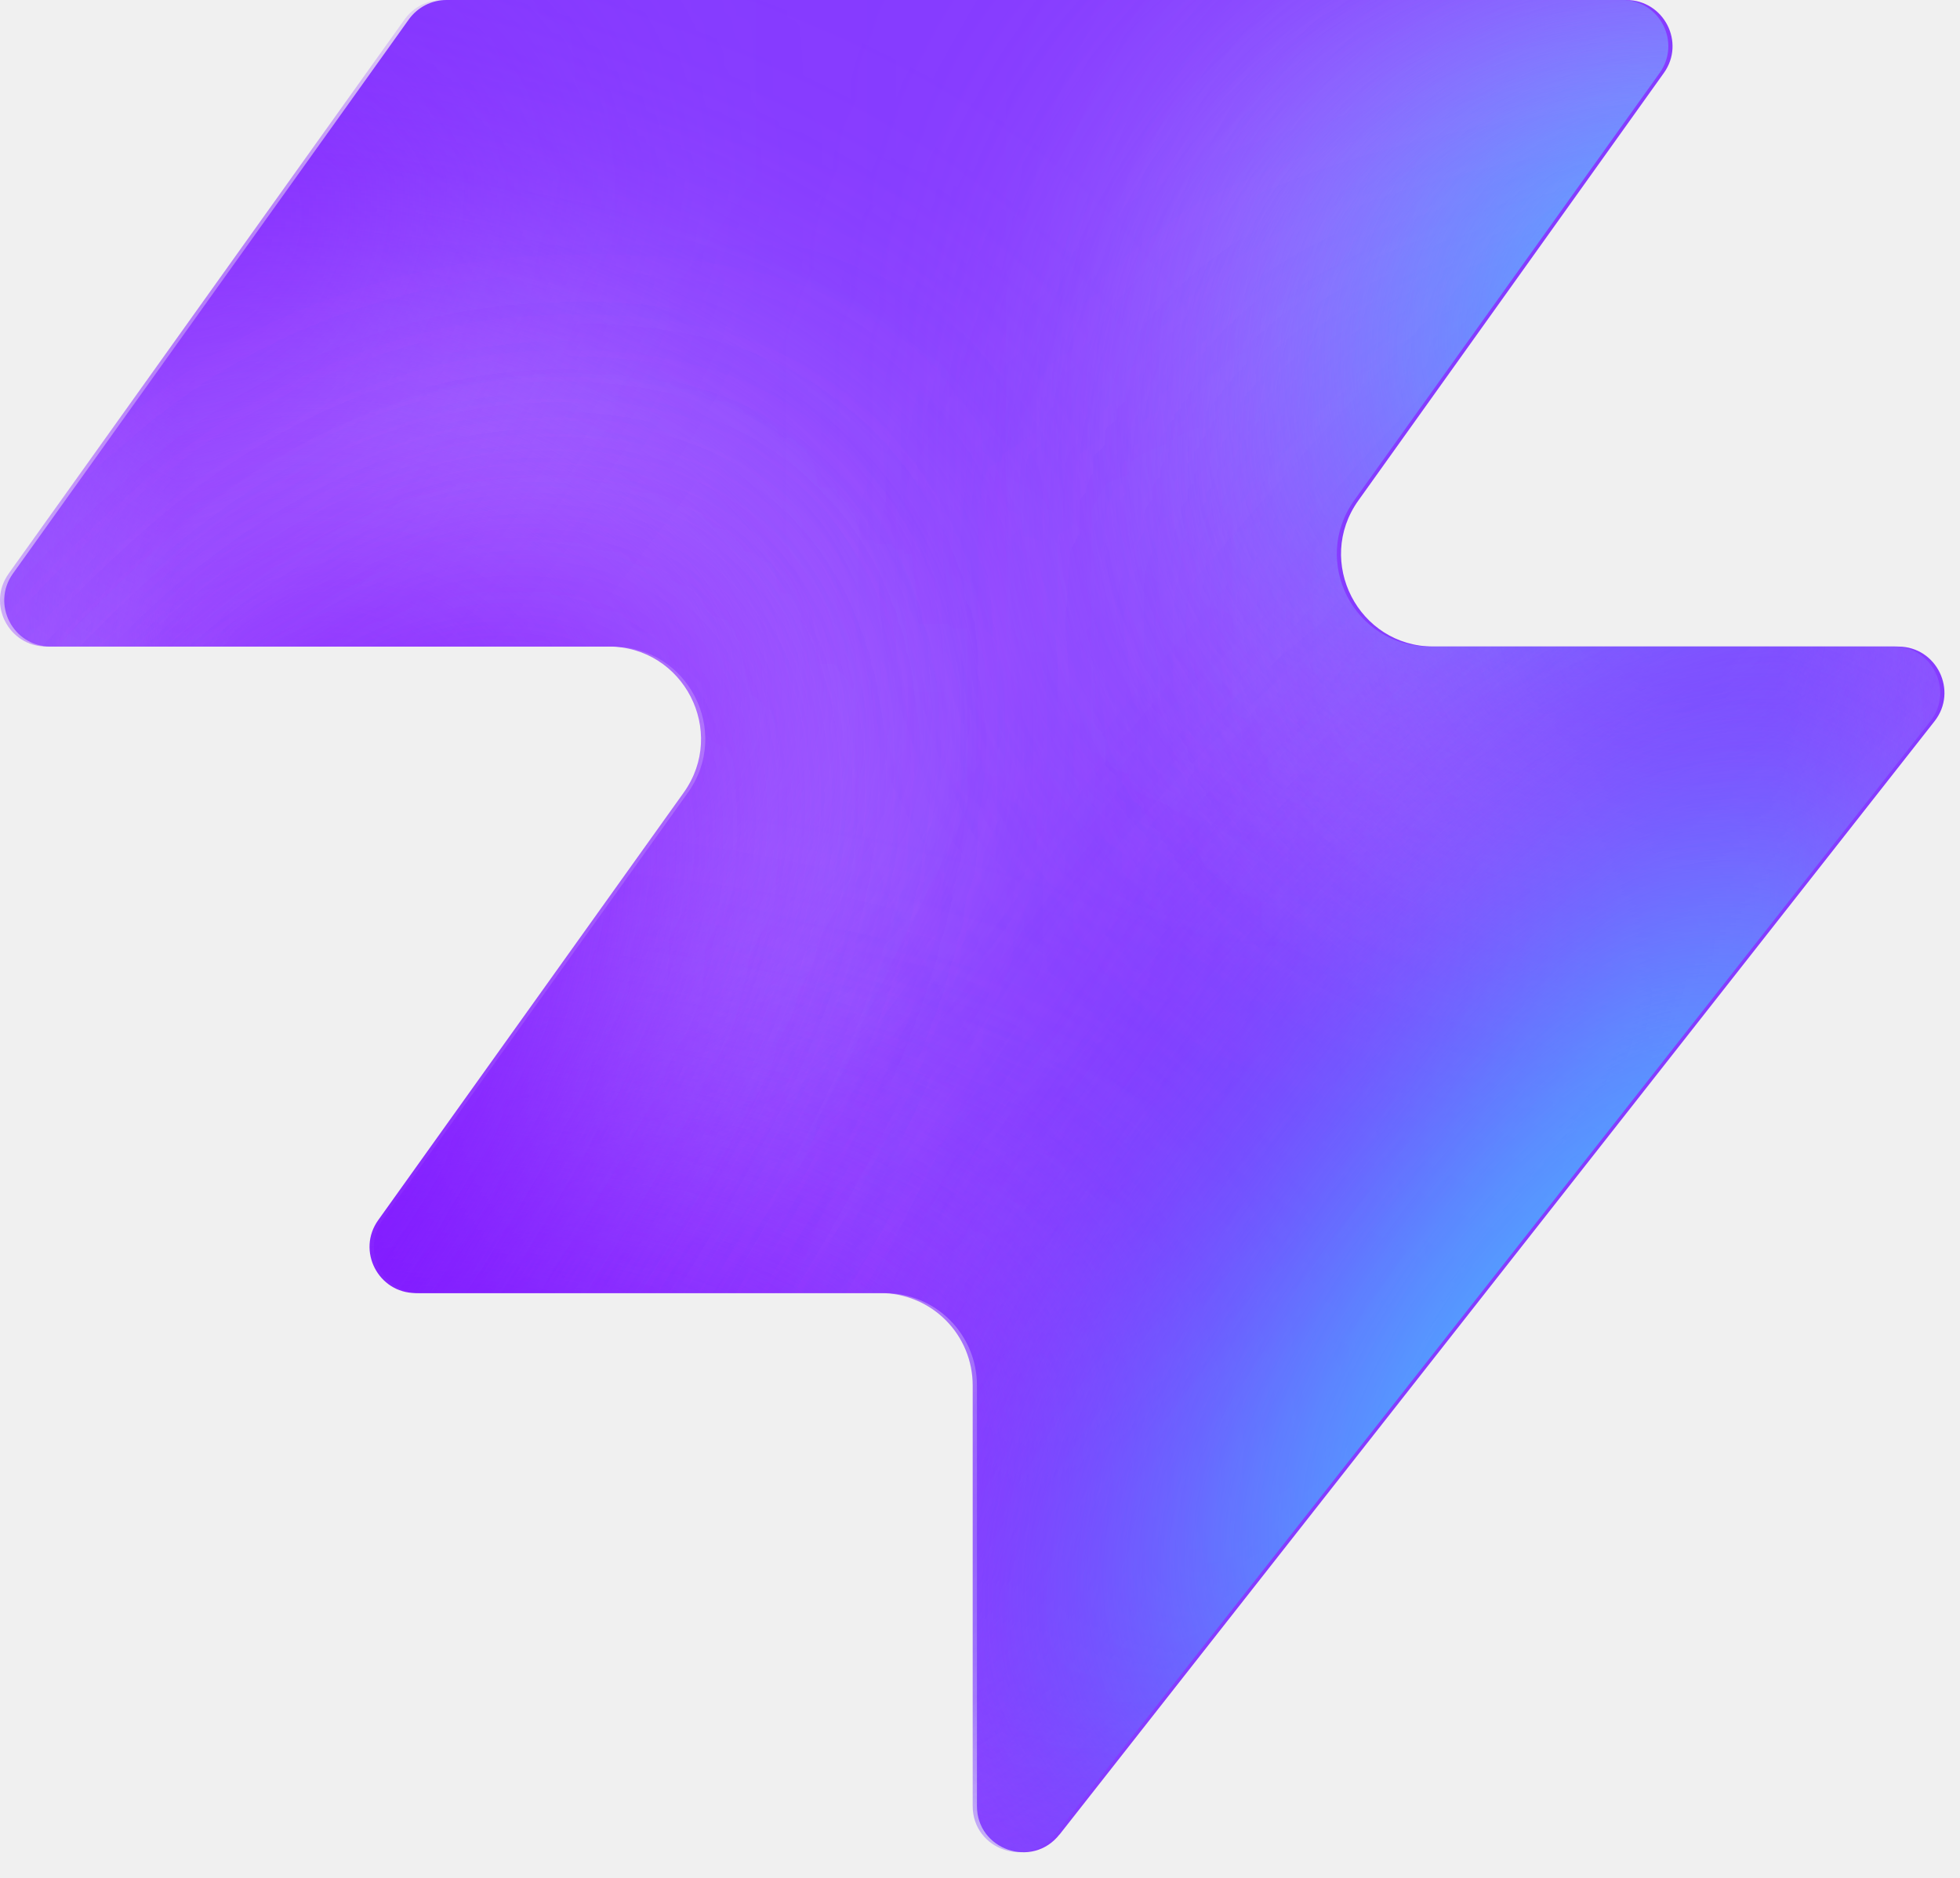
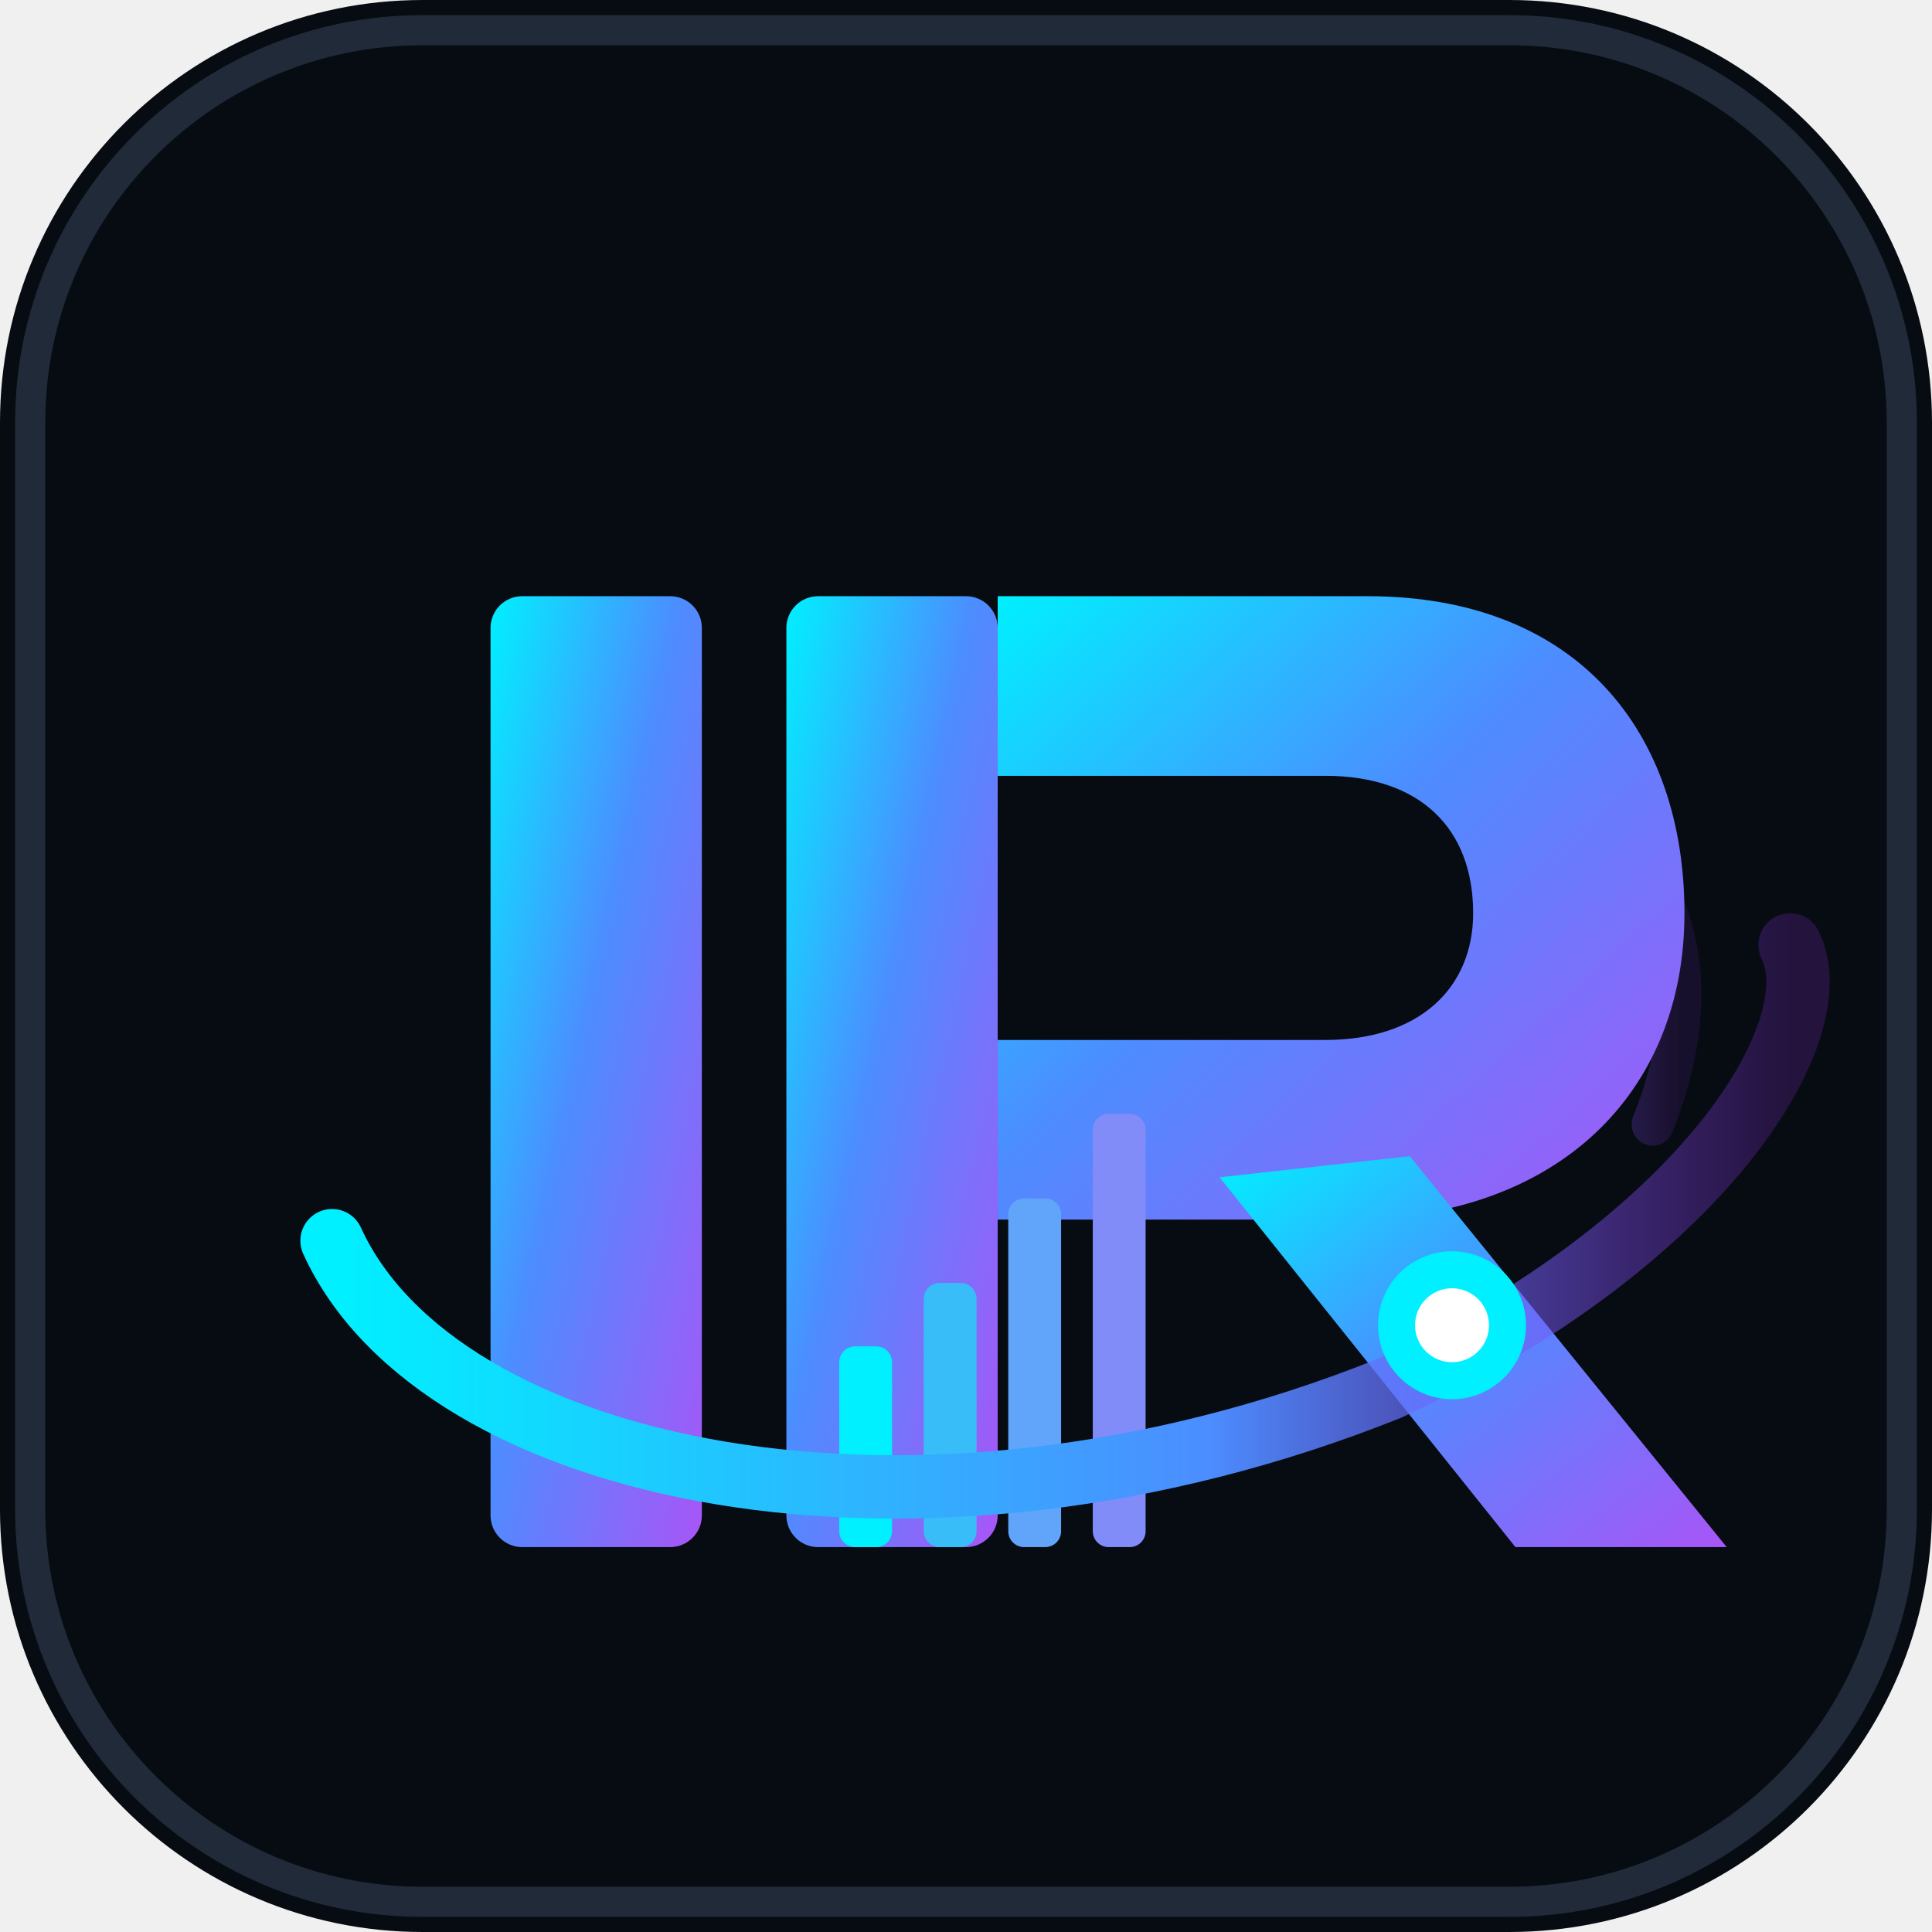
- <svg xmlns="http://www.w3.org/2000/svg" width="48" height="46" fill="none" viewBox="0 0 48 46">
-   <path fill="#863bff" d="M25.946 44.938c-.664.845-2.021.375-2.021-.698V33.937a2.26 2.26 0 0 0-2.262-2.262H10.287c-.92 0-1.456-1.04-.92-1.788l7.48-10.471c1.07-1.497 0-3.578-1.842-3.578H1.237c-.92 0-1.456-1.04-.92-1.788L10.013.474c.214-.297.556-.474.92-.474h28.894c.92 0 1.456 1.04.92 1.788l-7.48 10.471c-1.07 1.498 0 3.579 1.842 3.579h11.377c.943 0 1.473 1.088.89 1.83L25.947 44.94z" style="fill:#863bff;fill:color(display-p3 .525 .23 1);fill-opacity:1" />
-   <mask id="a" width="48" height="46" x="0" y="0" maskUnits="userSpaceOnUse" style="mask-type:alpha">
-     <path fill="#000" d="M25.842 44.938c-.664.844-2.021.375-2.021-.698V33.937a2.26 2.26 0 0 0-2.262-2.262H10.183c-.92 0-1.456-1.04-.92-1.788l7.48-10.471c1.07-1.498 0-3.579-1.842-3.579H1.133c-.92 0-1.456-1.04-.92-1.787L9.91.473c.214-.297.556-.474.92-.474h28.894c.92 0 1.456 1.04.92 1.788l-7.48 10.471c-1.07 1.498 0 3.578 1.842 3.578h11.377c.943 0 1.473 1.088.89 1.832L25.843 44.94z" style="fill:#000;fill-opacity:1" />
-   </mask>
-   <g mask="url(#a)">
-     <g filter="url(#b)">
-       <ellipse cx="5.508" cy="14.704" fill="#ede6ff" rx="5.508" ry="14.704" style="fill:#ede6ff;fill:color(display-p3 .927 .903 1);fill-opacity:1" transform="matrix(.00324 1 1 -.00324 -4.47 31.516)" />
-     </g>
-     <g filter="url(#c)">
-       <ellipse cx="10.399" cy="29.851" fill="#ede6ff" rx="10.399" ry="29.851" style="fill:#ede6ff;fill:color(display-p3 .927 .903 1);fill-opacity:1" transform="matrix(.00324 1 1 -.00324 -39.328 7.883)" />
-     </g>
-     <g filter="url(#d)">
-       <ellipse cx="5.508" cy="30.487" fill="#7e14ff" rx="5.508" ry="30.487" style="fill:#7e14ff;fill:color(display-p3 .492 .077 1);fill-opacity:1" transform="rotate(89.814 -25.913 -14.639)scale(1 -1)" />
-     </g>
-     <g filter="url(#e)">
-       <ellipse cx="5.508" cy="30.599" fill="#7e14ff" rx="5.508" ry="30.599" style="fill:#7e14ff;fill:color(display-p3 .492 .077 1);fill-opacity:1" transform="rotate(89.814 -32.644 -3.334)scale(1 -1)" />
-     </g>
-     <g filter="url(#f)">
-       <ellipse cx="5.508" cy="30.599" fill="#7e14ff" rx="5.508" ry="30.599" style="fill:#7e14ff;fill:color(display-p3 .492 .077 1);fill-opacity:1" transform="matrix(.00324 1 1 -.00324 -34.34 30.47)" />
-     </g>
-     <g filter="url(#g)">
-       <ellipse cx="14.072" cy="22.078" fill="#ede6ff" rx="14.072" ry="22.078" style="fill:#ede6ff;fill:color(display-p3 .927 .903 1);fill-opacity:1" transform="rotate(93.35 24.506 48.493)scale(-1 1)" />
-     </g>
-     <g filter="url(#h)">
-       <ellipse cx="3.47" cy="21.501" fill="#7e14ff" rx="3.47" ry="21.501" style="fill:#7e14ff;fill:color(display-p3 .492 .077 1);fill-opacity:1" transform="rotate(89.009 28.708 47.59)scale(-1 1)" />
-     </g>
-     <g filter="url(#i)">
-       <ellipse cx="3.47" cy="21.501" fill="#7e14ff" rx="3.47" ry="21.501" style="fill:#7e14ff;fill:color(display-p3 .492 .077 1);fill-opacity:1" transform="rotate(89.009 28.708 47.59)scale(-1 1)" />
-     </g>
-     <g filter="url(#j)">
-       <ellipse cx=".387" cy="8.972" fill="#7e14ff" rx="4.407" ry="29.108" style="fill:#7e14ff;fill:color(display-p3 .492 .077 1);fill-opacity:1" transform="rotate(39.51 .387 8.972)" />
-     </g>
-     <g filter="url(#k)">
-       <ellipse cx="47.523" cy="-6.092" fill="#7e14ff" rx="4.407" ry="29.108" style="fill:#7e14ff;fill:color(display-p3 .492 .077 1);fill-opacity:1" transform="rotate(37.892 47.523 -6.092)" />
-     </g>
-     <g filter="url(#l)">
-       <ellipse cx="41.412" cy="6.333" fill="#47bfff" rx="5.971" ry="9.665" style="fill:#47bfff;fill:color(display-p3 .28 .748 1);fill-opacity:1" transform="rotate(37.892 41.412 6.333)" />
-     </g>
-     <g filter="url(#m)">
-       <ellipse cx="-1.879" cy="38.332" fill="#7e14ff" rx="4.407" ry="29.108" style="fill:#7e14ff;fill:color(display-p3 .492 .077 1);fill-opacity:1" transform="rotate(37.892 -1.88 38.332)" />
-     </g>
-     <g filter="url(#n)">
-       <ellipse cx="-1.879" cy="38.332" fill="#7e14ff" rx="4.407" ry="29.108" style="fill:#7e14ff;fill:color(display-p3 .492 .077 1);fill-opacity:1" transform="rotate(37.892 -1.88 38.332)" />
-     </g>
-     <g filter="url(#o)">
-       <ellipse cx="35.651" cy="29.907" fill="#7e14ff" rx="4.407" ry="29.108" style="fill:#7e14ff;fill:color(display-p3 .492 .077 1);fill-opacity:1" transform="rotate(37.892 35.651 29.907)" />
-     </g>
-     <g filter="url(#p)">
-       <ellipse cx="38.418" cy="32.4" fill="#47bfff" rx="5.971" ry="15.297" style="fill:#47bfff;fill:color(display-p3 .28 .748 1);fill-opacity:1" transform="rotate(37.892 38.418 32.4)" />
-     </g>
+ <svg xmlns="http://www.w3.org/2000/svg" viewBox="0 0 64 64" width="64" height="64" fill="none">
+   <defs>
+     <linearGradient id="favGrad" x1="0%" y1="0%" x2="100%" y2="100%">
+       <stop offset="0%" stop-color="#00F0FF" />
+       <stop offset="45%" stop-color="#4C8DFF" />
+       <stop offset="100%" stop-color="#A855F7" />
+     </linearGradient>
+     <linearGradient id="favOrbit" x1="0%" y1="50%" x2="100%" y2="50%">
+       <stop offset="0%" stop-color="#00F0FF" />
+       <stop offset="60%" stop-color="#4C8DFF" />
+       <stop offset="100%" stop-color="#9333EA" stop-opacity="0.2" />
+     </linearGradient>
+   </defs>
+   <rect width="64" height="64" rx="14" fill="#070B12" />
+   <rect width="62" height="62" x="1" y="1" rx="13" stroke="#202A38" stroke-width="1" />
+   <g transform="translate(11, 11) scale(0.35)">
+     <path d="M 125,75 C 135,50 115,35 85,40" stroke="url(#favOrbit)" stroke-width="4" stroke-linecap="round" fill="none" opacity="0.6" />
+     <rect x="15" y="25" width="20" height="90" rx="3" fill="url(#favGrad)" />
+     <rect x="43" y="25" width="20" height="90" rx="3" fill="url(#favGrad)" />
+     <path d="M 63,25 L 98,25 C 118,25 128,38 128,55 C 128,72 116,84 96,84 L 63,84 Z" fill="url(#favGrad)" />
+     <path d="M 63,42 L 94,42 C 103,42 108,47 108,55 C 108,62 103,67 94,67 L 63,67 Z" fill="#070B12" />
+     <path d="M 84,80 L 112,115 L 132,115 L 102,78 Z" fill="url(#favGrad)" />
+     <rect x="48" y="96" width="5" height="19" rx="1.5" fill="#00F0FF" />
+     <rect x="56" y="90" width="5" height="25" rx="1.5" fill="#38BDF8" />
+     <rect x="64" y="82" width="5" height="33" rx="1.5" fill="#60A5FA" />
+     <rect x="72" y="74" width="5" height="41" rx="1.5" fill="#818CF8" />
+     <path d="M 0,86 C 10,108 55,118 100,100 C 130,86 142,66 138,58" stroke="url(#favOrbit)" stroke-width="6" stroke-linecap="round" fill="none" />
+     <circle cx="106" cy="94" r="7" fill="#00F0FF" />
+     <circle cx="106" cy="94" r="3.5" fill="#FFFFFF" />
  </g>
-   <defs>
-     <filter id="b" width="60.045" height="41.654" x="-19.77" y="16.149" color-interpolation-filters="sRGB" filterUnits="userSpaceOnUse">
-       <feFlood flood-opacity="0" result="BackgroundImageFix" />
-       <feBlend in="SourceGraphic" in2="BackgroundImageFix" result="shape" />
-       <feGaussianBlur result="effect1_foregroundBlur_2002_17158" stdDeviation="7.659" />
-     </filter>
-     <filter id="c" width="90.34" height="51.437" x="-54.613" y="-7.533" color-interpolation-filters="sRGB" filterUnits="userSpaceOnUse">
-       <feFlood flood-opacity="0" result="BackgroundImageFix" />
-       <feBlend in="SourceGraphic" in2="BackgroundImageFix" result="shape" />
-       <feGaussianBlur result="effect1_foregroundBlur_2002_17158" stdDeviation="7.659" />
-     </filter>
-     <filter id="d" width="79.355" height="29.4" x="-49.64" y="2.03" color-interpolation-filters="sRGB" filterUnits="userSpaceOnUse">
-       <feFlood flood-opacity="0" result="BackgroundImageFix" />
-       <feBlend in="SourceGraphic" in2="BackgroundImageFix" result="shape" />
-       <feGaussianBlur result="effect1_foregroundBlur_2002_17158" stdDeviation="4.596" />
-     </filter>
-     <filter id="e" width="79.579" height="29.4" x="-45.045" y="20.029" color-interpolation-filters="sRGB" filterUnits="userSpaceOnUse">
-       <feFlood flood-opacity="0" result="BackgroundImageFix" />
-       <feBlend in="SourceGraphic" in2="BackgroundImageFix" result="shape" />
-       <feGaussianBlur result="effect1_foregroundBlur_2002_17158" stdDeviation="4.596" />
-     </filter>
-     <filter id="f" width="79.579" height="29.4" x="-43.513" y="21.178" color-interpolation-filters="sRGB" filterUnits="userSpaceOnUse">
-       <feFlood flood-opacity="0" result="BackgroundImageFix" />
-       <feBlend in="SourceGraphic" in2="BackgroundImageFix" result="shape" />
-       <feGaussianBlur result="effect1_foregroundBlur_2002_17158" stdDeviation="4.596" />
-     </filter>
-     <filter id="g" width="74.749" height="58.852" x="15.756" y="-17.901" color-interpolation-filters="sRGB" filterUnits="userSpaceOnUse">
-       <feFlood flood-opacity="0" result="BackgroundImageFix" />
-       <feBlend in="SourceGraphic" in2="BackgroundImageFix" result="shape" />
-       <feGaussianBlur result="effect1_foregroundBlur_2002_17158" stdDeviation="7.659" />
-     </filter>
-     <filter id="h" width="61.377" height="25.362" x="23.548" y="2.284" color-interpolation-filters="sRGB" filterUnits="userSpaceOnUse">
-       <feFlood flood-opacity="0" result="BackgroundImageFix" />
-       <feBlend in="SourceGraphic" in2="BackgroundImageFix" result="shape" />
-       <feGaussianBlur result="effect1_foregroundBlur_2002_17158" stdDeviation="4.596" />
-     </filter>
-     <filter id="i" width="61.377" height="25.362" x="23.548" y="2.284" color-interpolation-filters="sRGB" filterUnits="userSpaceOnUse">
-       <feFlood flood-opacity="0" result="BackgroundImageFix" />
-       <feBlend in="SourceGraphic" in2="BackgroundImageFix" result="shape" />
-       <feGaussianBlur result="effect1_foregroundBlur_2002_17158" stdDeviation="4.596" />
-     </filter>
-     <filter id="j" width="56.045" height="63.649" x="-27.636" y="-22.853" color-interpolation-filters="sRGB" filterUnits="userSpaceOnUse">
-       <feFlood flood-opacity="0" result="BackgroundImageFix" />
-       <feBlend in="SourceGraphic" in2="BackgroundImageFix" result="shape" />
-       <feGaussianBlur result="effect1_foregroundBlur_2002_17158" stdDeviation="4.596" />
-     </filter>
-     <filter id="k" width="54.814" height="64.646" x="20.116" y="-38.415" color-interpolation-filters="sRGB" filterUnits="userSpaceOnUse">
-       <feFlood flood-opacity="0" result="BackgroundImageFix" />
-       <feBlend in="SourceGraphic" in2="BackgroundImageFix" result="shape" />
-       <feGaussianBlur result="effect1_foregroundBlur_2002_17158" stdDeviation="4.596" />
-     </filter>
-     <filter id="l" width="33.541" height="35.313" x="24.641" y="-11.323" color-interpolation-filters="sRGB" filterUnits="userSpaceOnUse">
-       <feFlood flood-opacity="0" result="BackgroundImageFix" />
-       <feBlend in="SourceGraphic" in2="BackgroundImageFix" result="shape" />
-       <feGaussianBlur result="effect1_foregroundBlur_2002_17158" stdDeviation="4.596" />
-     </filter>
-     <filter id="m" width="54.814" height="64.646" x="-29.286" y="6.009" color-interpolation-filters="sRGB" filterUnits="userSpaceOnUse">
-       <feFlood flood-opacity="0" result="BackgroundImageFix" />
-       <feBlend in="SourceGraphic" in2="BackgroundImageFix" result="shape" />
-       <feGaussianBlur result="effect1_foregroundBlur_2002_17158" stdDeviation="4.596" />
-     </filter>
-     <filter id="n" width="54.814" height="64.646" x="-29.286" y="6.009" color-interpolation-filters="sRGB" filterUnits="userSpaceOnUse">
-       <feFlood flood-opacity="0" result="BackgroundImageFix" />
-       <feBlend in="SourceGraphic" in2="BackgroundImageFix" result="shape" />
-       <feGaussianBlur result="effect1_foregroundBlur_2002_17158" stdDeviation="4.596" />
-     </filter>
-     <filter id="o" width="54.814" height="64.646" x="8.244" y="-2.416" color-interpolation-filters="sRGB" filterUnits="userSpaceOnUse">
-       <feFlood flood-opacity="0" result="BackgroundImageFix" />
-       <feBlend in="SourceGraphic" in2="BackgroundImageFix" result="shape" />
-       <feGaussianBlur result="effect1_foregroundBlur_2002_17158" stdDeviation="4.596" />
-     </filter>
-     <filter id="p" width="39.409" height="43.623" x="18.713" y="10.588" color-interpolation-filters="sRGB" filterUnits="userSpaceOnUse">
-       <feFlood flood-opacity="0" result="BackgroundImageFix" />
-       <feBlend in="SourceGraphic" in2="BackgroundImageFix" result="shape" />
-       <feGaussianBlur result="effect1_foregroundBlur_2002_17158" stdDeviation="4.596" />
-     </filter>
-   </defs>
</svg>
